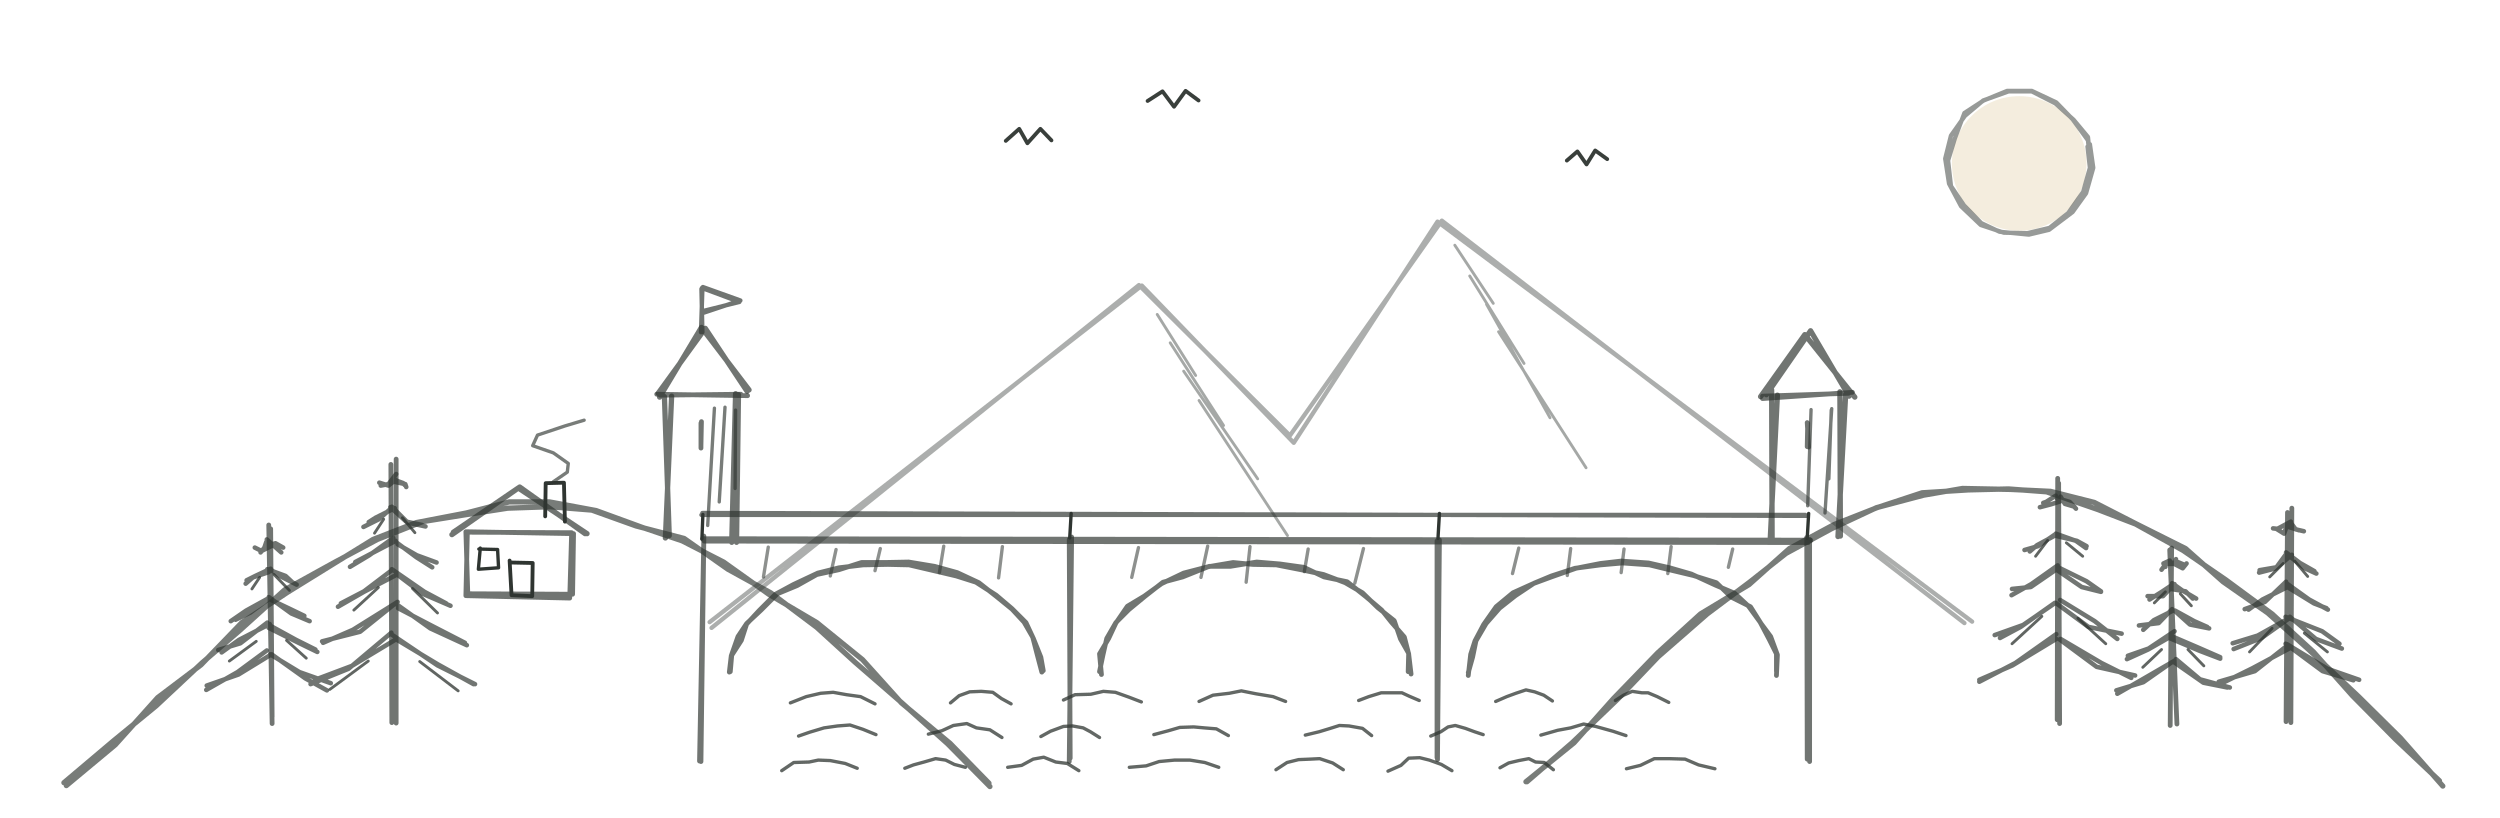
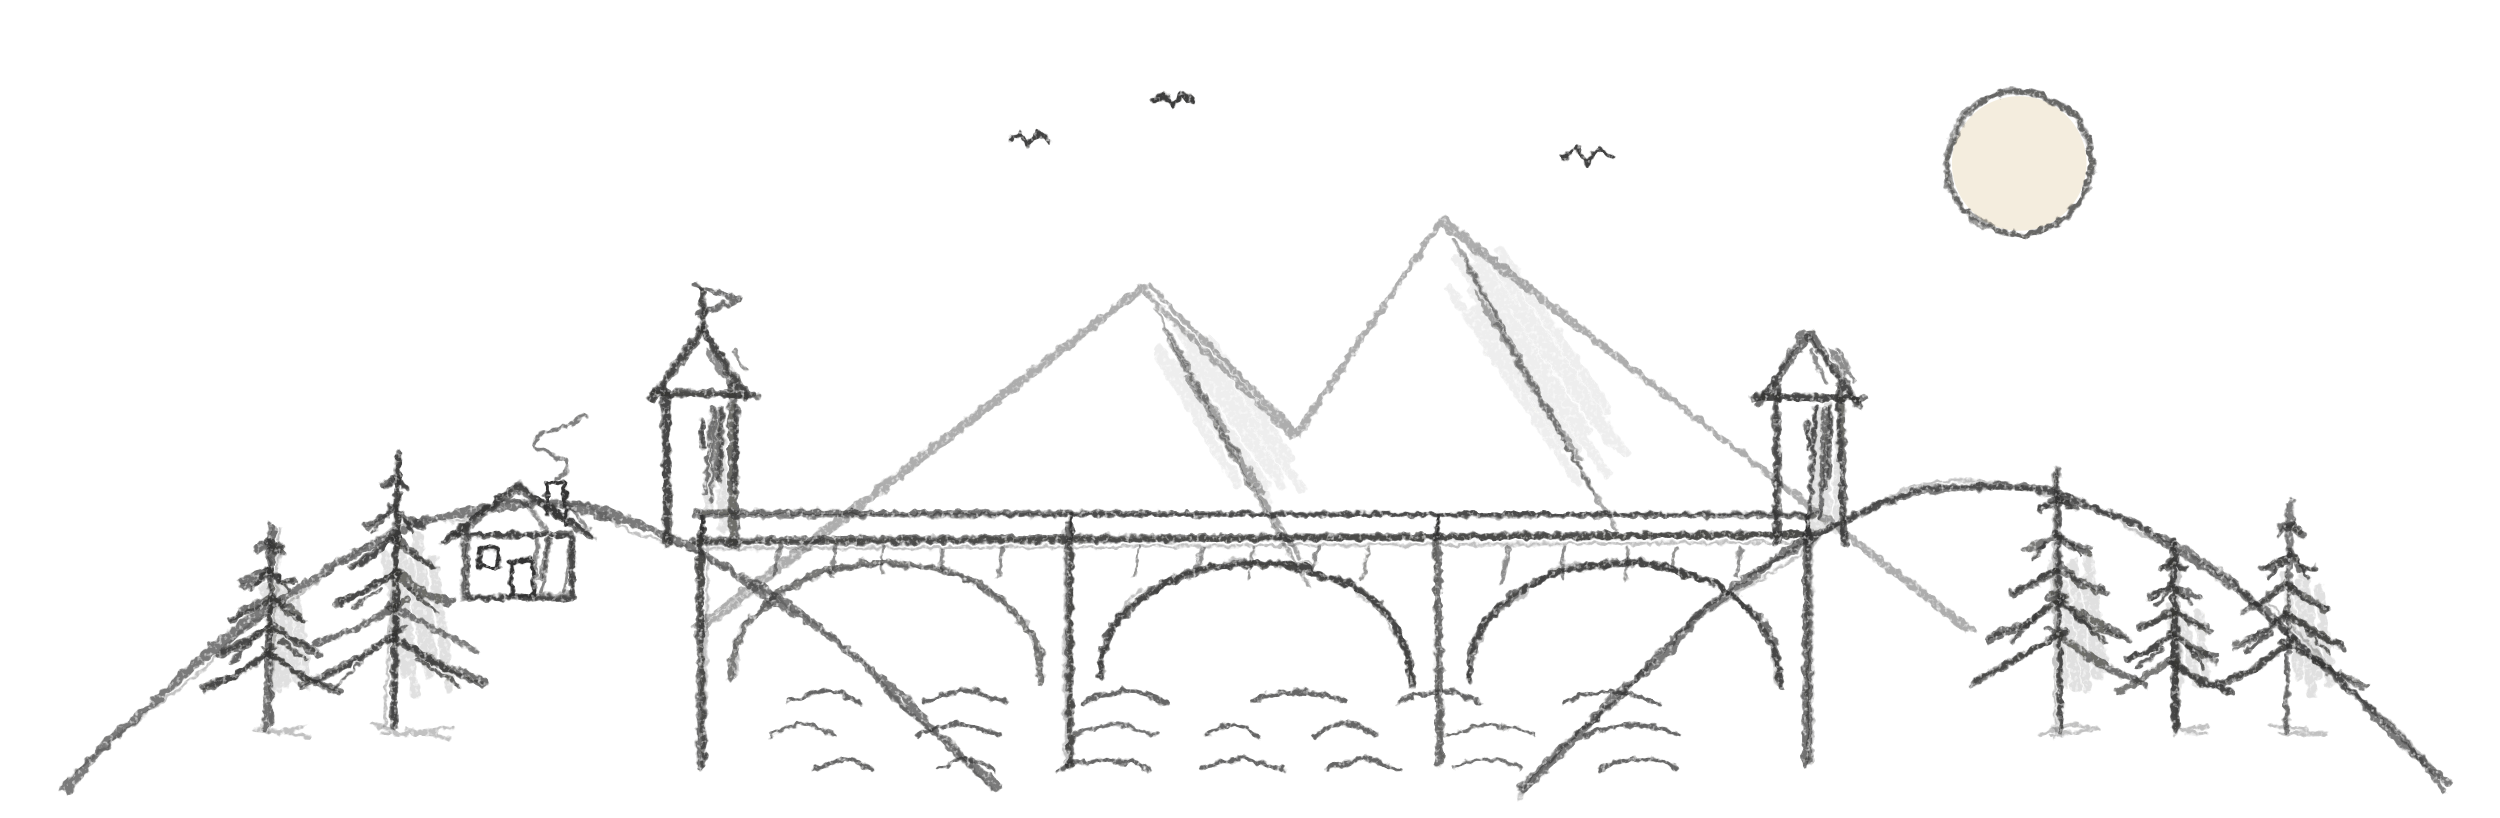
<svg xmlns="http://www.w3.org/2000/svg" viewBox="0 0 520 170" width="520" height="170">
+   <defs>
+     <filter id="pencil" x="-2%" y="-2%" width="104%" height="104%">
+       <feTurbulence type="fractalNoise" baseFrequency="0.55" numOctaves="2" seed="415" result="tooth" />
+       <feDisplacementMap in="SourceGraphic" in2="tooth" scale="1.7" xChannelSelector="R" yChannelSelector="G" result="line" />
+       <feTurbulence type="fractalNoise" baseFrequency="1.15" numOctaves="2" seed="422" result="paper" />
+       <feColorMatrix in="paper" type="matrix" values="0 0 0 0 0  0 0 0 0 0  0 0 0 0 0  -2.2 0 0 0 2.15" result="gaps" />
+       <feComposite in="line" in2="gaps" operator="in" />
+     </filter>
+   </defs>
  <circle cx="420" cy="34" r="14" fill="#EFE6D0" opacity="0.7" />
-   <g fill="none" stroke="#2F3531" stroke-linecap="round" stroke-linejoin="round">
-     <path d="M240.7 65.4L248.7 78.1M243.4 71.3L254.5 88.5M246.2 77.2L261.6 99.6M249.4 83.3L267.8 111.4M302.6 51.0L310.6 63.1M305.7 57.4L317.0 75.6M309.2 63.3L322.4 86.9M311.7 69.0L329.9 97.3" stroke-width="0.6" opacity="0.43" />
-     <path d="M54.0 120.1L52.4 122.5M57.0 119.5L60.2 122.8M53.3 133.4L47.7 137.5M59.6 133.2L63.7 136.9M79.8 108.0L77.9 110.9M83.7 107.7L86.3 110.8M78.7 122.2L73.6 126.9M85.8 122.4L91.0 127.5M76.6 137.5L68.6 143.4M87.3 137.6L95.3 143.7M425.9 112.4L423.4 115.7M429.8 112.9L433.2 115.7M424.7 128.2L418.5 133.9M432.2 128.6L438.0 133.9M450.4 123.1L448.1 125.4M453.5 123.5L455.8 126.0M449.6 135.1L445.7 138.8M455.1 135.1L458.4 138.5M474.9 117.2L472.1 120.0M477.3 116.7L480.0 119.9M472.6 130.7L467.9 135.6M479.3 131.7L484.1 135.6" stroke-width="0.6" opacity="0.76" />
-     <path d="M159.8 113.8L158.8 120.0M173.9 114.3L172.7 119.8M183.1 114.1L182.0 118.7M196.3 113.6L195.4 119.1M208.5 113.7L207.7 120.2M236.8 113.9L235.4 120.1M251.2 113.6L249.8 120.1M260.0 113.7L259.2 121.1M272.1 114.2L271.3 118.9M283.6 114.1L281.8 121.3M315.9 114.0L314.6 119.3M326.7 114.1L326.0 119.7M337.8 114.2L337.2 119.1M347.6 113.7L346.9 119.3M360.4 114.2L359.5 118.0" stroke-width="0.7" opacity="0.55" />
-     <path d="M148.6 84.9L147.2 109.3M150.8 84.7L149.6 104.4M153.0 85.3L152.9 101.6M376.7 85.2L376.0 105.2M381.0 85.0L379.6 106.7M380.9 85.3L380.4 99.6M115.1 100.2L118.0 98.2L118.2 96.4L115.1 94.2L110.8 92.7L111.8 90.5L117.5 88.6L121.5 87.4" stroke-width="0.7" opacity="0.65" />
-     <path d="M164.4 146.2L167.7 144.9L170.7 144.2L173.3 144.0L176.1 144.5L179.0 144.9L182.0 146.4M197.7 146.2L199.5 144.7L201.7 143.9L204.1 143.8L206.5 144.0L208.3 145.3L210.3 146.4M221.2 145.6L223.6 144.5L226.9 144.4L229.5 143.8L232.0 144.0L234.8 145.0L237.4 146.0M249.4 145.9L252.3 144.6L255.7 144.2L258.2 143.7L261.2 144.3L264.8 144.9L267.4 145.9M282.6 145.7L284.7 144.9L287.3 144.1L289.1 144.1L291.6 144.1L293.1 144.8L295.2 145.7M311.1 145.9L313.4 144.9L315.3 144.2L317.4 143.5L319.2 143.9L321.1 144.6L322.9 145.8M336.0 145.7L337.7 144.6L339.5 143.8L341.5 144.1L342.8 144.1L344.7 144.9L347.1 146.1M166.1 153.1L168.4 152.3L171.4 151.4L174.2 151.0L176.8 150.8L179.5 151.7L182.2 152.8M193.1 152.7L195.9 152.0L198.3 150.9L201.1 150.5L203.1 151.4L205.9 151.8L208.4 153.4M216.5 153.2L218.5 152.1L221.2 151.1L223.1 151.0L225.3 151.4L226.8 152.2L228.7 153.4M240.0 152.8L243.0 152.0L245.4 151.3L248.3 151.2L250.5 151.4L253.0 151.6L255.5 153.0M271.5 152.9L274.4 152.2L276.7 151.5L278.6 150.9L280.6 151.0L283.4 151.5L285.3 153.0M297.6 153.1L299.7 152.2L301.2 151.2L302.7 150.9L304.8 151.5L306.7 152.2L308.5 152.8M320.5 152.9L324.0 151.9L326.7 151.4L329.4 150.6L331.9 151.1L335.5 152.1L338.2 153.0M162.6 160.3L165.1 158.6L168.3 158.5L170.2 158.1L172.7 158.2L175.8 158.8L178.3 159.8M188.2 159.8L190.0 159.1L192.2 158.5L194.6 157.8L196.7 158.1L198.5 159.0L200.8 159.6M209.6 159.6L212.5 159.2L214.9 157.9L217.1 157.5L219.6 158.5L222.0 158.8L224.4 160.3M234.9 159.6L238.4 159.3L241.1 158.4L244.3 158.1L247.5 158.1L250.6 158.6L253.5 159.6M265.4 160.1L267.7 158.6L270.1 158.0L272.5 157.9L274.5 157.8L277.2 158.7L279.4 160.1M288.7 160.4L291.4 159.2L293.0 157.7L295.3 157.6L297.3 158.1L299.8 159.0L302.0 160.3M312.0 159.7L313.8 158.7L315.9 158.2L318.0 157.8L319.4 158.5L321.2 158.6L323.1 160.1M338.3 159.9L341.2 159.2L344.1 157.8L347.2 157.8L350.5 157.9L353.3 159.1L356.7 159.9" stroke-width="0.7" opacity="0.75" />
-     <path d="M146.2 107.0L146.0 112.1M222.8 106.8L222.5 111.9M299.4 106.8L299.1 112.0M376.2 106.8L375.9 112.0M99.6 114.2L103.5 114.3L103.7 118.1L99.5 118.4L99.9 114.0" stroke-width="0.7" opacity="1.1" />
-     <path d="M209.2 29.3L212.0 26.8L213.7 29.8L216.4 26.8L218.7 29.2M238.7 21.0L241.8 19.0L244.2 22.2L246.6 18.9L249.3 20.9M325.9 33.4L328.1 31.5L330.0 34.2L331.8 31.3L334.3 33.1" stroke-width="0.8" opacity="0.95" />
-     <path d="M106.1 117.0L110.8 117.1L110.7 124.0L106.4 123.8L106.0 116.6M113.4 107.4L113.5 100.5L117.3 100.4L117.5 108.5" stroke-width="0.8" opacity="1.1" />
-     <path d="M147.6 129.4L237.5 59.4L269.1 92.1L299.0 46.1L410.2 129.3M148.0 130.6L236.9 59.3L268.3 90.6L299.9 45.9L408.6 129.6" stroke-width="0.9" opacity="0.4" />
-     <path d="M434.8 34.5L434.3 29.2L431.1 24.8L427.7 21.3L422.6 18.9L417.5 18.9L412.6 20.9L408.6 23.5L406.6 28.8L405.2 33.4L405.8 38.7L408.5 42.7L412.1 46.4L415.9 48.2L422.0 48.8L426.2 47.8L431.1 44.1L433.9 40.2L435.4 34.9L434.7 30.0M434.8 33.6L434.3 28.5L431.3 24.9L427.5 21.5L422.6 19.0L417.8 19.0L412.5 20.9L408.7 24.1L405.8 28.2L404.6 33.0L405.4 38.2L407.9 42.9L412.0 46.8L416.8 48.4L421.7 48.5L426.3 47.4L430.2 44.3L433.3 39.9L434.7 34.9L434.2 30.5" stroke-width="0.9" opacity="0.5" />
-     <path d="M146.1 106.7L375.9 107.3M145.9 107.1L375.5 107.1M145.8 69.1L146.1 60.1M146.1 69.1L145.9 60.1M146.0 59.9L153.8 62.8L146.2 64.7M146.2 59.7L154.0 62.5L146.2 65.1" stroke-width="0.9" opacity="0.68" />
-     <path d="M56.4 113.6L54.4 114.6L53.0 113.9M55.4 112.7L55.0 113.9L54.2 114.9M55.5 112.2L57.6 114.1L58.5 114.9M55.4 113.6L57.3 113.0L58.9 113.9M56.3 118.3L53.1 119.8L51.3 120.7M55.9 119.0L52.6 120.1L51.1 121.4M56.5 118.6L58.2 119.8L61.7 121.6M55.6 118.4L59.4 119.8L60.9 121.2M55.5 124.9L52.1 127.4L49.0 128.9M56.1 124.3L51.2 127.0L48.0 129.2M56.2 124.7L60.4 126.7L63.3 128.1M55.9 124.2L60.6 127.6L64.4 129.2M55.6 129.5L50.0 133.8L45.4 135.2M56.1 129.8L49.7 133.1L46.1 135.7M55.4 129.7L61.6 133.1L65.6 135.1M55.9 130.6L62.3 133.8L66.0 135.6M56.3 136.2L49.6 140.3L43.0 142.6M55.5 135.3L49.4 139.8L42.9 143.5M56.5 136.1L63.5 141.1L68.0 143.6M56.2 136.1L62.3 139.8L68.8 142.1M82.3 99.8L80.8 101.0L78.9 100.4M82.4 98.6L80.8 100.7L79.2 101.0M81.5 100.1L84.3 100.7L84.5 101.3M82.0 99.8L83.9 100.5L84.2 100.9M81.5 105.6L78.8 108.0L75.6 109.6M82.1 105.7L78.1 107.7L76.7 108.6M81.2 105.5L84.5 108.5L87.8 109.2M81.5 105.4L84.8 108.7L88.5 109.5M81.8 111.9L76.8 115.5L72.8 117.9M82.3 112.5L77.7 114.9L73.9 116.9M82.7 113.2L86.7 115.5L90.8 117.0M82.7 113.0L86.6 115.9L89.9 118.0M82.6 119.5L75.7 123.1L70.3 126.2M81.5 118.6L75.7 123.0L70.9 125.5M81.5 118.4L88.3 123.1L92.8 125.5M82.6 119.5L87.9 123.5L93.7 126.0M82.5 125.3L74.9 131.4L67.0 133.4M82.7 125.2L73.4 131.0L67.2 133.7M82.8 126.5L89.9 130.2L96.7 133.7M82.5 125.7L89.5 130.7L97.1 134.2M81.4 131.6L72.5 139.1L64.6 142.3M82.5 132.9L73.2 138.5L65.5 141.4M81.2 131.8L91.0 138.4L98.8 142.3M82.6 133.1L91.1 138.2L98.5 142.3M428.5 104.3L426.6 104.9L424.3 105.5M427.6 103.1L425.6 104.4L425.0 104.6M427.8 103.6L430.5 104.4L431.8 105.8M428.6 103.3L429.5 104.8L431.5 105.4M427.6 111.3L423.7 113.4L422.2 114.7M427.4 111.2L423.9 113.6L421.1 114.4M427.6 111.0L431.8 112.5L433.9 114.0M427.4 111.4L432.0 112.5L434.0 113.6M427.5 118.6L422.4 122.1L418.5 122.5M428.0 117.6L422.5 121.5L418.4 123.8M428.3 118.1L434.0 120.9L437.0 123.0M427.9 118.6L433.0 122.1L437.0 123.1M427.4 125.4L420.3 130.4L416.0 132.7M427.5 125.4L420.8 130.0L414.9 132.1M428.5 124.8L435.7 129.2L440.4 132.9M427.6 125.4L434.4 130.4L441.3 131.8M427.7 132.9L418.6 138.4L411.7 141.4M427.7 131.9L419.2 137.9L411.7 141.8M428.6 132.9L437.1 137.9L443.3 141.0M428.4 133.0L436.1 138.7L444.1 140.5M451.8 117.3L450.5 117.3L449.6 118.5M451.3 116.6L450.0 117.2L450.4 117.9M451.3 116.8L454.0 118.2L454.8 117.2M452.6 116.3L452.5 116.7L454.4 117.5M452.3 121.5L449.9 124.0L446.7 124.0M451.6 121.8L449.8 123.0L447.1 124.7M451.8 121.3L453.9 122.8L456.8 124.5M451.5 122.5L454.6 123.0L456.1 124.5M451.8 126.7L449.0 129.6L444.9 130.1M451.8 127.1L448.0 129.0L445.8 131.0M452.4 127.0L456.4 129.2L459.1 130.4M452.5 127.2L455.5 129.9L459.5 130.7M451.7 132.3L446.8 135.1L442.4 137.1M452.3 131.3L446.9 134.9L442.6 136.4M451.2 132.7L457.6 135.4L461.8 137.0M451.4 132.2L457.0 134.6L461.8 136.7M452.7 137.2L445.8 141.2L440.4 144.3M451.8 137.7L445.8 141.9L440.2 143.6M452.6 137.1L457.6 141.3L463.8 143.0M452.3 137.8L458.3 142.0L463.3 143.0M476.5 108.5L473.7 110.0L472.8 109.9M475.8 108.9L475.1 111.0L473.5 110.0M476.6 108.9L477.5 110.1L479.2 110.5M476.0 109.6L477.3 110.0L478.2 110.3M475.4 115.4L473.5 118.0L470.0 118.6M476.7 115.4L473.4 118.2L469.9 119.1M475.5 114.9L478.4 117.1L481.4 118.8M475.6 115.2L479.4 118.2L481.8 119.3M475.8 122.1L470.6 124.7L467.7 126.8M475.5 121.0L471.1 125.2L466.9 126.7M475.6 122.0L481.3 125.5L483.9 126.5M475.7 121.4L480.3 124.7L484.2 126.8M475.7 128.8L469.6 132.2L464.4 133.8M476.3 128.5L470.4 132.7L464.6 135.0M475.4 128.3L483.0 131.3L486.6 133.9M476.3 128.3L481.7 132.9L487.1 134.9M475.6 134.4L469.0 139.6L461.5 141.8M476.7 134.6L468.5 139.0L462.2 142.1M475.4 133.9L483.1 139.6L489.5 141.5M475.7 134.0L484.1 139.1L490.7 141.4" stroke-width="0.95" opacity="0.68" />
-     <path d="M146.4 111.5L145.5 158.3M146.4 112.0L145.8 158.4M222.9 111.7L222.4 158.4M222.4 112.2L222.6 157.7M299.4 112.3L299.0 158.0M298.9 112.5L298.9 157.6M375.8 111.8L375.9 157.9M376.4 112.2L376.4 158.4M216.7 139.8L215.7 136.0L214.8 132.5L213.4 129.5L210.5 126.6L207.2 123.8L203.0 121.1L198.9 119.8L193.8 118.6L189.1 117.5L184.7 117.4L179.5 117.5L174.5 118.1L170.1 119.2L165.0 121.6L161.3 123.6L157.9 127.0L155.3 129.8L154.2 133.2L152.2 136.3L151.9 139.7M217.0 139.5L216.5 136.7L214.9 132.7L213.0 129.4L210.5 126.7L207.3 124.1L203.6 121.2L199.1 119.1L194.4 117.8L189.0 116.9L184.0 117.0L179.2 117.0L174.5 118.5L169.9 119.5L165.8 121.8L161.7 123.5L158.3 126.9L155.3 129.7L153.5 132.4L152.1 136.4L151.7 139.8M293.5 140.2L293.0 136.0L292.1 132.5L289.4 129.4L287.4 126.9L284.1 124.1L280.2 121.0L275.4 120.0L271.2 118.0L266.2 117.3L261.4 116.9L255.9 117.8L251.5 117.8L246.0 120.0L241.9 121.1L238.2 124.0L234.8 126.8L232.1 129.5L230.2 132.8L229.4 136.3L228.7 139.7M292.9 139.7L293.0 135.9L291.3 132.9L290.0 129.1L286.6 126.4L283.4 123.3L279.8 121.2L275.3 119.5L271.1 118.6L265.5 117.5L260.6 117.4L256.5 117.0L251.2 117.9L246.2 119.2L241.6 121.4L238.0 124.0L234.5 126.1L232.1 129.6L230.6 132.8L228.7 136.0L229.1 140.3M369.5 139.6L369.5 136.0L368.0 133.0L366.1 129.4L363.7 126.1L360.8 123.4L356.8 121.7L351.8 119.4L347.3 118.1L342.9 117.1L337.2 116.7L332.9 117.2L327.8 118.2L322.7 120.0L318.9 121.4L314.7 123.3L311.2 126.2L308.6 129.9L306.8 133.3L305.9 136.1L305.4 140.5M369.5 140.5L369.7 136.2L368.3 132.4L366.3 129.7L364.1 126.2L360.1 124.2L357.0 121.2L352.2 119.7L347.6 118.6L343.1 117.5L337.5 117.1L332.9 117.5L327.6 118.2L322.7 119.8L319.1 121.3L315.2 123.9L311.9 126.5L309.1 129.7L307.0 133.3L306.3 136.7L305.4 139.9M136.6 82.0L155.5 82.3M137.3 82.2L154.1 82.0M145.8 88.0L145.8 93.2M145.9 87.7L145.8 92.7M366.6 82.9L385.3 81.6M366.6 82.4L384.5 81.8M376.0 88.0L375.9 92.9M375.9 87.9L376.2 93.0M56.6 149.1L56.3 110.0M56.6 150.5L55.9 109.2M81.5 150.3L81.3 96.6M82.4 150.4L82.4 95.5M427.9 149.7L428.0 99.5M428.4 150.5L428.2 100.5M451.4 150.9L451.7 114.0M452.8 150.6L451.3 114.4M476.5 150.3L476.7 105.7M475.5 150.1L475.8 106.6M97.3 110.7L118.9 110.8L118.5 124.4L96.9 123.9L97.2 111.1M97.1 110.6L119.3 111.0L119.1 123.6L97.3 123.5L96.9 110.6" stroke-width="1.0" opacity="0.68" />
-     <path d="M13.3 162.8L23.6 154.1L32.5 146.8L42.0 137.9L49.9 131.1L59.2 122.7L69.7 116.9L78.5 112.2L87.9 108.5L96.6 107.1L105.6 105.7L114.4 105.4L123.1 106.1L132.3 109.4L142.3 112.0L151.4 118.4L160.3 123.3L169.9 130.5L177.8 137.7L187.6 146.2L197.1 154.7L205.9 163.6M13.8 163.4L24.0 154.9L32.8 145.1L41.8 138.3L50.3 129.5L59.8 123.2L68.2 118.0L77.6 112.2L86.6 108.7L97.0 106.7L105.9 104.4L114.3 104.4L124.0 106.2L133.6 109.7L141.9 112.5L150.5 116.9L159.9 123.6L169.9 129.5L179.4 137.2L187.5 146.2L197.6 154.6L205.7 162.9M317.4 162.6L327.4 154.5L335.6 145.3L344.8 135.8L353.7 127.7L363.8 121.6L372.2 114.1L381.5 109.1L390.4 105.6L399.8 102.5L409.4 101.9L417.8 101.7L425.7 102.3L436.4 106.0L444.2 109.0L454.1 114.5L463.1 120.7L472.6 127.7L481.2 135.6L489.3 144.7L498.2 153.7L507.4 162.4M317.6 162.6L327.0 154.5L336.4 145.5L344.9 136.6L355.1 127.7L363.9 121.1L371.5 115.1L380.9 110.0L390.3 105.6L400.1 103.0L408.2 101.6L418.2 101.8L426.5 102.2L435.6 104.5L444.4 109.0L454.6 114.1L462.4 121.0L471.7 127.5L480.3 135.2L490.6 144.9L499.3 153.5L508.1 163.5" stroke-width="1.1" opacity="0.65" />
-     <path d="M146.5 112.5L376.1 112.8M146.2 112.1L376.6 112.4M138.4 111.9L139.7 82.4M139.2 111.4L138.2 82.5M152.2 112.8L153.0 81.9M153.2 112.8L153.6 82.1M136.9 81.8L146.7 68.3L155.4 81.4M137.2 82.6L145.9 68.1L155.8 81.1M368.6 112.1L368.5 81.1M368.2 112.3L369.7 82.2M382.3 111.6L383.9 82.0M382.8 111.5L382.7 81.5M366.2 82.5L375.4 69.6L385.8 82.6M367.4 82.1L376.6 68.8L384.6 82.4M94.3 110.7L107.8 101.5L122.1 111.0M94.0 111.2L108.1 101.3L121.7 111.0" stroke-width="1.1" opacity="0.68" />
+   <g fill="none" stroke="#333331" stroke-linecap="round" stroke-linejoin="round" filter="url(#pencil)">
+     <path d="M240.5 64.4L246.7 75.0M245.0 74.7L258.0 95.5M305.6 56.8L317.4 75.9" stroke-width="0.56" opacity="0.4" />
+     <path d="M76.2 136.6L69.5 143.3M429.9 112.0L432.6 115.8M453.7 123.3L455.8 125.7" stroke-width="0.56" opacity="0.71" />
+     <path d="M13.8 162.0L24.4 153.2L34.0 145.7L42.2 139.4L51.7 129.7L60.8 125.1L70.3 117.4L77.2 112.7L85.3 108.3L95.5 108.6L104.4 104.4L115.0 104.9L122.3 105.1L130.8 110.6L142.4 113.7L150.5 117.9L161.6 124.8L170.6 130.5L180.4 138.4L187.8 147.3L197.9 154.9L206.2 163.9M315.9 166.0L325.0 155.2L337.6 144.6L344.3 136.1L353.4 128.4L364.2 121.7L373.6 115.9L380.4 110.1L388.5 105.8L397.9 101.2L406.6 99.8L417.6 100.5L425.0 102.9L437.2 106.2L444.4 110.8L455.4 115.1L461.6 120.8L473.3 126.7L481.5 135.2L487.9 142.7L498.9 151.7L507.9 162.1M145.9 114.2L375.2 112.8M147.2 111.4L146.6 158.1M221.5 110.0L221.6 158.6M298.3 109.8L299.7 157.7M376.8 110.4L377.0 158.9M217.2 140.9L216.9 135.8L214.6 133.8L213.9 129.3L209.5 127.0L206.3 122.8L203.9 122.4L200.1 119.9L194.3 117.8L189.1 118.0L184.2 117.5L179.4 117.6L173.8 118.3L169.0 120.4L165.9 120.4L161.9 124.5L159.4 125.9L154.8 129.4L152.5 133.7L153.7 136.5L152.8 140.4M293.8 143.1L293.0 137.2L291.1 132.7L288.6 130.4L287.9 126.5L282.7 124.2L280.7 120.8L275.0 119.5L271.8 117.0L265.9 117.7L262.1 117.5L256.9 116.3L250.6 118.2L246.3 119.3L241.2 122.6L237.2 122.7L234.1 125.5L231.4 129.7L230.2 132.2L229.4 136.9L229.0 141.2M369.4 142.2L368.7 137.1L368.8 134.0L365.8 129.9L363.8 126.7L360.0 123.9L357.7 121.6L351.3 119.7L346.6 117.7L341.9 116.4L336.6 117.7L331.7 118.0L327.4 117.1L322.9 118.5L319.0 121.9L316.0 124.6L312.2 126.4L309.3 129.8L307.9 133.8L305.0 137.2L305.7 141.9M56.2 152.1L58.1 110.0M79.9 151.1L83.2 94.0M427.5 153.7L427.1 98.6M452.9 152.2L453.2 113.9M475.6 151.0L475.6 105.1M95.3 111.1L118.6 111.3L118.9 123.3L96.3 124.7L96.0 109.2M91.5 113.3L107.8 100.4L124.2 112.3" stroke-width="0.62" opacity="0.3" />
+     <path d="M183.6 113.6L183.2 119.0M237.1 113.8L235.9 119.9M260.8 113.9L259.8 120.2M284.6 114.0L283.4 120.4M338.7 113.9L338.0 120.5M152.8 72.7L154.9 77.1" stroke-width="0.66" opacity="0.52" />
+     <path d="M160.4 153.1L162.2 152.0L164.4 150.9L166.5 150.6L169.1 150.7L171.0 151.9L173.7 152.8M223.4 152.9L226.4 151.8L229.0 151.2L232.1 150.5L234.6 150.9L237.3 152.2L240.7 152.7M300.7 153.1L303.9 152.1L306.8 151.1L310.3 150.5L313.0 151.2L316.2 151.7L319.2 152.8M302.6 159.7L304.8 159.0L307.1 157.9L309.8 158.0L312.0 158.1L314.3 158.8L316.4 159.8" stroke-width="0.66" opacity="0.7" />
+     <path d="M222.8 106.9L222.8 112.0" stroke-width="0.66" opacity="1.03" />
+     <path d="M58.0 119.6L59.9 122.7M80.7 107.1L77.3 110.6M79.1 122.6L73.2 126.4M478.2 117.0L480.2 120.2" stroke-width="0.68" opacity="0.74" />
+     <path d="M53.1 151.7L60.8 152.5M57.7 152.2L64.6 153.3M58.0 152.6L63.2 150.9M82.4 152.7L94.2 151.3M84.7 151.6L93.6 153.7M77.5 150.4L84.7 153.1M79.7 152.5L90.9 152.5M429.7 150.8L436.2 151.5M427.0 152.1L432.1 150.3M426.5 153.1L434.6 151.9M424.2 153.0L429.3 150.8M452.9 152.0L459.4 151.0M452.2 152.6L456.5 151.1M454.7 152.4L459.2 152.4M474.5 152.6L483.9 152.7M475.1 152.4L483.1 152.5M472.4 151.0L480.3 151.7" stroke-width="0.75" opacity="0.3" />
+     <path d="M253.0 89.0L272.3 122.1M304.5 54.2L313.2 68.9M306.9 60.6L320.5 81.6M308.9 64.7L324.1 88.5M313.5 71.0L331.4 102.5" stroke-width="0.75" opacity="0.43" />
+     <path d="M84.1 108.0L86.1 110.7M85.2 122.4L90.7 127.2M474.5 117.5L471.5 120.2M479.8 131.3L484.6 135.7" stroke-width="0.75" opacity="0.76" />
+     <path d="M348.6 114.3L347.7 118.6" stroke-width="0.79" opacity="0.54" />
+     <path d="M118.8 112.7L117.3 123.1" stroke-width="0.79" opacity="0.58" />
+     <path d="M148.9 85.0L147.9 104.4M377.6 84.7L376.7 106.1" stroke-width="0.79" opacity="0.61" />
+     <path d="M115.6 99.6L117.9 98.2L117.7 95.9L114.7 94.6L110.9 92.8L111.9 90.4L117.7 88.7L121.8 86.5" stroke-width="0.79" opacity="0.63" />
+     <path d="M195.1 159.7L197.2 159.1L198.7 157.9L200.8 157.8L202.7 158.4L204.7 158.9L206.7 160.3" stroke-width="0.79" opacity="0.73" />
+     <path d="M299.3 106.9L299.1 111.9" stroke-width="0.79" opacity="1.07" />
+     <path d="M242.9 70.7L255.2 89.5M302.4 50.2L309.2 61.3M311.2 67.4L328.5 95.4M315.2 75.0L336.3 110.1" stroke-width="0.83" opacity="0.43" />
+     <path d="M55.0 119.6L51.9 122.7M425.6 112.8L422.7 116.3M451.1 122.9L448.6 126.0M449.7 134.9L444.9 138.6" stroke-width="0.83" opacity="0.76" />
+     <path d="M144.4 107.3L377.7 106.8" stroke-width="0.84" opacity="0.63" />
+     <path d="M162.1 113.7L160.9 119.6M196.1 114.3L195.7 118.3M208.7 114.0L207.6 119.8M274.1 113.9L273.0 118.7M376.7 72.7L379.8 79.6M114.1 104.3L116.8 108.2M117.8 104.8L122.4 110.0" stroke-width="0.88" opacity="0.55" />
+     <path d="M114.4 112.3L112.7 123.1" stroke-width="0.88" opacity="0.59" />
+     <path d="M377.5 84.6L376.1 110.0M379.4 85.0L378.7 107.7" stroke-width="0.88" opacity="0.63" />
+     <path d="M164.0 145.7L166.7 145.2L169.0 144.1L171.3 143.7L174.2 143.8L176.1 144.9L178.7 146.2M291.1 146.0L294.1 144.7L296.4 144.4L299.2 143.9L302.0 143.8L305.0 144.9L307.9 146.2M325.3 146.1L328.8 144.8L331.8 144.2L334.8 143.9L338.5 144.3L341.8 145.1L345.1 146.4M190.6 153.1L193.2 151.6L196.2 151.3L199.1 150.5L201.9 151.0L205.3 152.1L208.1 153.0M251.0 152.8L252.7 152.2L254.5 151.1L255.8 150.5L258.2 151.2L259.9 151.8L261.8 153.3M329.6 153.0L332.8 152.0L336.4 151.0L339.5 150.7L343.2 151.1L346.4 151.9L349.1 152.8M220.2 160.3L223.5 158.6L226.8 158.5L230.3 158.0L232.7 158.4L236.1 158.5L239.1 160.1M250.0 159.8L253.2 158.7L255.3 158.4L258.6 157.5L261.1 158.4L264.2 159.3L266.9 160.0M332.7 160.3L335.6 158.6L337.9 158.3L340.4 158.0L343.4 157.8L346.2 158.6L348.8 159.8" stroke-width="0.88" opacity="0.75" />
+     <path d="M99.9 114.0L103.5 114.0L103.7 117.9L99.7 118.0L99.8 114.4" stroke-width="0.88" opacity="1.1" />
+     <path d="M81.5 100.0L80.8 100.8L79.7 101.4M81.5 105.6L79.0 108.0L76.5 109.8M81.9 111.9L77.4 115.6L73.5 117.9M80.7 126.1L89.5 130.7L98.9 135.2M81.0 125.4L89.5 130.3L99.1 135.3M84.4 130.5L73.1 138.0L62.5 143.3M428.5 111.3L431.6 113.4L435.1 113.9M451.6 122.0L449.4 123.0L447.5 124.4M476.6 109.3L475.0 109.6L473.9 111.4M476.2 122.0L480.6 125.4L484.3 126.9M475.5 127.4L469.0 132.7L464.9 135.1M474.4 133.3L484.1 138.7L491.5 143.4" stroke-width="0.89" opacity="0.63" />
+     <path d="M210.2 29.0L212.0 27.6L213.8 30.0L216.1 27.6L218.0 29.3M324.9 32.9L328.0 30.7L330.1 34.1L332.3 30.8L335.4 32.7" stroke-width="0.9" opacity="0.93" />
+     <path d="M106.0 116.8L110.6 116.6L110.9 123.8L106.4 123.9L106.5 116.6" stroke-width="0.9" opacity="1.07" />
+     <path d="M242.0 68.1L251.1 82.9M246.6 78.6L262.9 102.3M249.4 81.7L265.6 109.3M251.5 86.0L270.4 116.0" stroke-width="0.94" opacity="0.43" />
+     <path d="M146.1 88.2L146.3 92.9M376.1 87.8L376.1 93.2M56.4 150.6L55.9 108.7M428.7 151.5L428.1 97.3M475.4 152.1L476.6 104.0M475.7 151.8L476.1 104.9M94.8 111.0L119.3 111.4L119.0 124.5L97.2 124.4L97.4 109.6" stroke-width="0.94" opacity="0.63" />
+     <path d="M53.1 132.6L48.1 137.8M58.5 133.3L63.3 137.1M87.1 137.1L95.5 142.8M423.6 128.2L418.3 133.6M431.9 128.4L438.0 133.6M455.0 134.1L458.4 139.0M472.5 131.5L467.0 135.4" stroke-width="0.94" opacity="0.76" />
+     <path d="M173.9 113.7L172.8 119.7M250.2 113.9L248.9 118.1M325.2 113.8L324.7 120.1M382.4 72.7L385.4 79.4M108.8 104.2L113.6 110.1M113.6 104.6L116.7 107.8" stroke-width="0.96" opacity="0.55" />
+     <path d="M111.8 112.2L111.2 122.1" stroke-width="0.96" opacity="0.59" />
+     <path d="M148.3 84.7L146.6 102.3M150.3 84.9L149.6 100.0M380.7 84.8L380.4 99.4" stroke-width="0.96" opacity="0.63" />
+     <path d="M192.2 146.2L195.2 144.8L198.1 144.1L200.4 143.4L203.1 143.9L206.1 145.2L209.3 145.8M260.5 145.8L263.8 144.5L266.6 144.2L270.1 143.8L273.2 144.3L276.7 144.8L280.1 145.9M169.5 159.9L171.4 159.3L173.9 158.4L175.8 157.7L177.3 158.1L179.9 159.3L181.4 160.3M276.1 159.7L279.0 159.0L281.1 158.5L283.8 157.6L285.9 158.2L288.7 159.2L291.3 160.2" stroke-width="0.96" opacity="0.75" />
+     <path d="M146.1 107.0L146.1 112.1" stroke-width="0.96" opacity="1.1" />
+     <path d="M239.7 21.0L242.3 19.8L243.9 22.1L245.8 19.4L248.3 21.0" stroke-width="1.0" opacity="0.95" />
+     <path d="M113.8 107.0L113.6 100.6L117.4 100.4L117.8 108.9" stroke-width="1.0" opacity="1.1" />
+     <path d="M146.2 69.1L146.1 60.3" stroke-width="1.01" opacity="0.66" />
+     <path d="M316.3 163.5L326.6 153.7L337.0 145.2L344.3 136.8L353.4 127.3L362.4 120.4L372.7 114.8L381.4 109.3L390.7 105.1L399.3 101.7L408.5 101.0L418.3 101.5L426.5 101.9L436.4 105.7L445.2 109.6L454.0 113.7L463.6 120.1L471.2 127.8L481.5 136.7L490.6 145.3L499.5 153.0L508.4 164.6" stroke-width="1.03" opacity="0.61" />
+     <path d="M369.4 113.4L369.7 81.2M383.6 112.6L382.2 80.5M366.8 82.9L375.2 68.8L386.3 83.8" stroke-width="1.03" opacity="0.63" />
+     <path d="M55.7 118.5L58.7 120.7L61.5 120.9M55.6 130.3L61.6 133.1L65.7 135.1M54.7 134.9L63.7 141.1L71.0 143.7M81.9 112.8L87.1 116.0L90.5 117.9M427.7 111.5L425.2 112.5L421.4 114.2M427.5 111.1L424.7 113.7L420.9 114.5M427.4 118.4L432.5 120.7L437.7 122.7M429.9 123.8L421.0 129.8L413.8 132.2M429.8 131.3L418.6 137.3L410.8 141.6M451.8 116.8L451.0 117.4L449.9 118.3M452.3 117.2L452.7 117.2L454.3 118.4M452.4 127.5L448.1 129.2L445.2 130.7M452.8 126.7L455.7 129.9L459.1 130.1M451.3 131.6L457.3 135.0L461.0 137.9M451.8 136.8L445.4 140.9L440.5 144.3M451.5 137.6L445.7 141.5L440.4 143.7M475.6 109.1L474.0 109.6L474.0 110.3M475.7 109.8L478.2 110.8L478.4 109.9M475.9 116.0L472.6 117.1L471.0 118.3M476.3 115.1L478.8 117.6L481.1 118.4M476.0 121.2L471.2 125.1L468.1 125.8M475.5 128.0L470.5 132.0L465.0 133.8M475.9 127.7L481.6 131.9L487.0 134.1M476.6 133.5L468.5 139.5L461.5 141.8M474.4 133.3L483.9 138.9L492.1 142.5" stroke-width="1.07" opacity="0.66" />
+     <path d="M313.8 113.9L312.4 121.0M362.1 114.3L361.1 119.6M147.1 73.1L149.9 77.7M148.0 73.2L152.1 80.3M381.1 72.9L383.7 77.8" stroke-width="1.09" opacity="0.55" />
+     <path d="M114.1 112.4L112.5 120.3" stroke-width="1.09" opacity="0.59" />
+     <path d="M150.0 84.9L149.1 99.3M153.3 84.7L152.7 102.1M380.4 85.3L379.5 101.5" stroke-width="1.09" opacity="0.63" />
+     <path d="M225.3 146.4L228.2 144.7L231.3 144.4L233.5 143.7L237.1 143.8L239.3 145.0L242.4 146.0M273.2 153.2L275.2 151.9L277.3 150.9L279.7 150.5L282.0 150.8L283.8 151.7L286.2 152.8" stroke-width="1.09" opacity="0.75" />
+     <path d="M375.9 107.0L375.9 111.9" stroke-width="1.09" opacity="1.1" />
+     <path d="M144.7 132.1L238.9 59.2L270.0 90.5L299.9 45.4L409.1 131.1M144.7 130.5L237.1 59.9L268.9 90.9L299.6 46.4L410.7 131.3" stroke-width="1.12" opacity="0.4" />
+     <path d="M435.7 36.0L433.8 28.7L431.8 24.0L428.0 21.5L422.5 19.1L417.4 19.1L413.4 20.4L408.6 24.0L406.6 28.8L404.8 33.7L405.3 38.7L408.2 43.1L411.4 46.6L416.3 48.1L421.1 49.2L426.5 47.2L430.4 44.4L433.6 40.2L434.7 35.6L434.8 28.9" stroke-width="1.12" opacity="0.5" />
+     <path d="M145.6 111.3L146.4 159.0M222.8 109.9L222.5 159.5M376.2 111.2L376.4 158.5M216.7 142.2L216.5 136.0L215.1 132.5L213.1 130.0L210.5 126.5L206.7 124.2L203.1 121.5L199.1 119.3L193.8 117.8L189.0 117.6L184.3 117.1L179.7 117.0L174.0 118.1L169.5 119.1L165.4 121.5L161.3 123.4L158.6 126.4L155.4 130.0L153.7 132.5L152.2 136.4L151.9 141.4M216.4 142.1L215.8 136.5L215.3 132.8L212.5 130.0L209.9 126.2L207.1 123.5L203.6 121.3L198.5 119.1L193.8 118.3L189.9 117.4L184.3 117.0L179.8 117.5L174.4 118.4L169.4 119.4L165.5 121.8L161.4 123.3L158.7 127.0L155.5 129.3L153.8 133.1L152.7 136.5L152.2 140.8M135.6 81.8L157.8 82.4M146.0 87.8L146.0 93.0M375.7 87.8L376.1 92.8M428.6 152.0L427.7 97.8" stroke-width="1.12" opacity="0.66" />
+     <path d="M144.7 106.5L377.3 107.3M145.0 59.5L153.9 62.3L145.3 65.2M144.8 59.4L153.9 62.5L145.2 65.0" stroke-width="1.12" opacity="0.68" />
+     <path d="M56.1 119.1L53.6 120.8L50.2 122.2M55.4 118.5L59.0 121.2L60.7 121.1M56.7 124.7L51.2 127.5L47.7 128.6M56.8 123.6L59.6 127.4L62.9 129.2M57.0 135.3L48.4 140.9L41.8 142.9M55.4 135.5L62.6 140.5L70.3 144.2M82.6 99.9L80.3 100.5L79.2 101.1M82.1 99.5L84.1 101.1L84.5 101.5M82.6 105.6L78.3 108.1L75.8 109.3M82.0 105.4L84.6 108.5L87.9 109.6M81.4 105.4L84.7 107.7L87.6 108.9M82.1 132.6L91.1 138.2L100.5 142.7M428.4 104.1L426.5 105.0L424.4 105.7M428.0 118.3L423.0 121.1L418.7 122.9M428.8 117.2L432.8 121.9L438.4 123.5M427.0 123.3L434.6 130.3L442.7 133.0M429.6 131.1L418.6 137.6L410.3 142.3M425.9 130.5L437.4 138.0L445.9 142.2M426.5 130.8L436.2 138.2L446.5 142.4M452.7 116.5L450.9 118.1L449.4 118.4M451.2 116.6L453.2 117.6L454.3 118.1M451.6 121.4L450.0 122.9L446.9 124.3M451.8 132.4L446.6 135.5L442.2 136.9M451.9 132.0L457.2 136.0L460.8 136.4M451.2 137.4L457.6 141.9L463.6 143.6" stroke-width="1.19" opacity="0.68" />
+     <path d="M435.3 35.7L434.3 28.9L432.0 24.0L427.3 21.4L422.5 19.3L418.0 18.7L413.1 20.5L408.4 23.5L406.3 28.1L404.8 33.5L405.9 38.7L407.7 43.1L412.2 46.0L416.7 48.4L421.1 49.1L426.7 47.1L430.3 44.8L433.6 40.5L434.8 35.7L434.9 29.1" stroke-width="1.24" opacity="0.5" />
+     <path d="M144.6 112.9L377.1 111.2M92.1 112.6L107.6 100.9L123.0 111.5" stroke-width="1.24" opacity="0.66" />
+     <path d="M293.7 142.4L292.9 136.7L291.7 132.9L289.9 129.3L287.5 126.2L283.7 123.5L280.4 121.6L275.4 119.9L271.2 118.1L265.8 117.3L260.7 117.1L256.0 117.7L251.0 118.0L246.8 119.1L242.5 121.2L238.4 124.1L234.5 126.4L231.8 130.1L230.8 133.2L229.2 136.2L228.6 140.6M370.6 142.8L369.3 135.9L368.1 133.3L366.0 129.7L363.5 126.4L360.6 123.9L357.0 121.6L352.2 119.9L347.3 118.4L342.7 117.1L337.7 117.3L332.4 117.8L327.3 118.4L322.6 119.4L318.9 121.6L314.6 123.5L311.5 126.4L308.9 129.2L306.6 133.2L305.6 136.2L305.5 141.1M55.2 151.3L56.9 109.5M82.1 150.9L82.8 93.9M94.6 111.4L118.9 111.0L119.0 124.3L96.8 124.3L96.6 109.4" stroke-width="1.25" opacity="0.68" />
+     <path d="M55.6 112.4L56.9 114.3L58.9 114.0M55.6 130.7L50.5 133.5L46.3 135.5M57.3 134.5L49.0 140.6L42.7 143.2M82.8 99.9L83.0 100.2L84.3 101.0M82.3 111.9L87.2 115.8L90.2 117.9M82.7 119.1L76.1 122.4L70.9 125.4M84.6 124.8L74.5 130.5L65.5 133.8M83.8 125.1L74.3 130.9L66.0 133.5M83.0 131.5L73.2 137.7L62.3 142.5M428.4 103.1L426.0 104.8L424.3 106.1M427.7 104.2L429.8 104.6L431.8 105.8M426.0 124.2L435.5 129.0L441.6 132.3M452.1 122.5L454.4 123.1L457.3 124.4M452.0 122.3L455.0 124.1L457.3 124.3M451.9 126.7L448.1 129.4L445.4 130.0M452.1 127.3L455.7 129.1L459.7 131.3M452.0 131.7L447.0 135.3L442.8 137.0M451.5 137.5L457.8 141.6L464.0 144.0M476.4 108.9L477.8 110.7L479.2 111.3M475.5 121.0L471.8 124.2L466.8 127.1M476.1 122.3L481.2 125.0L483.7 127.0" stroke-width="1.31" opacity="0.68" />
+     <path d="M13.0 164.0L22.3 154.6L33.0 145.0L40.6 138.4L51.3 130.3L59.4 124.3L69.6 117.7L78.1 113.0L87.5 108.5L95.8 107.1L104.9 105.6L114.5 104.5L124.5 105.6L132.1 108.5L142.2 113.3L150.5 117.7L159.5 124.4L168.7 129.7L178.8 137.1L186.8 146.0L196.6 154.0L207.4 164.2M14.0 164.6L22.4 153.9L32.2 146.2L41.0 137.1L49.8 130.1L59.0 124.3L68.7 117.8L78.1 112.9L87.1 108.6L95.6 106.4L105.9 104.4L115.4 104.8L124.1 107.0L133.5 109.3L142.4 112.9L151.1 118.4L159.7 122.7L169.8 129.9L178.3 137.1L188.5 145.2L197.3 155.2L208.0 163.8" stroke-width="1.38" opacity="0.65" />
+     <path d="M375.8 111.1L375.5 158.8M370.2 142.2L369.7 136.7L368.8 132.8L366.7 129.4L363.3 126.2L360.5 124.1L356.5 121.0L352.2 120.0L348.0 118.6L343.1 117.4L337.8 116.7L332.6 117.6L327.3 118.1L323.0 119.5L318.3 121.4L315.0 124.1L312.0 126.5L309.1 129.3L307.1 133.0L306.3 136.6L305.6 141.5M136.4 81.6L156.6 82.0M135.4 82.9L146.0 68.2L155.6 82.6M364.6 82.7L387.5 82.8M81.7 151.4L82.8 95.0M452.4 151.2L452.1 113.5" stroke-width="1.38" opacity="0.68" />
+     <path d="M146.3 69.0L146.1 60.2" stroke-width="1.41" opacity="0.68" />
+     <path d="M56.6 112.6L54.6 113.7L53.8 114.0M55.2 113.6L54.7 113.2L53.5 114.9M55.9 113.4L58.0 113.4L58.6 114.9M56.5 118.5L52.7 119.8L50.1 121.0M55.8 124.4L51.5 126.6L48.6 128.9M56.6 124.2L60.9 127.0L63.0 129.1M56.3 130.3L49.9 134.5L45.6 136.3M56.0 129.6L61.6 133.6L66.5 136.4M81.6 111.8L76.8 115.9L73.2 117.9M81.4 119.7L75.8 122.9L69.8 125.7M81.9 119.4L88.3 123.8L94.1 124.7M82.6 118.5L88.4 123.6L92.8 125.7M80.8 132.3L91.7 138.3L100.9 141.8M428.2 103.2L429.0 104.4L430.5 105.2M427.4 111.1L430.9 113.7L434.4 115.0M428.1 118.3L422.9 121.6L418.7 123.5M429.1 124.0L420.8 130.4L413.6 133.1M476.0 115.9L472.4 118.2L470.5 118.1M476.4 114.8L478.5 118.3L481.6 118.1M475.5 127.8L483.0 132.2L487.8 135.0M476.9 133.2L468.1 139.7L461.8 142.3" stroke-width="1.48" opacity="0.68" />
+     <path d="M316.8 164.3L327.0 154.5L335.9 144.7L345.9 136.9L353.6 127.5L364.1 120.5L371.6 114.4L381.8 109.1L391.0 104.9L399.3 102.2L408.2 101.5L417.3 100.9L426.1 102.0L435.2 105.7L443.8 108.7L453.7 115.1L461.9 119.9L471.7 127.5L480.0 135.8L489.5 144.2L498.8 154.0L509.4 162.9" stroke-width="1.51" opacity="0.65" />
+     <path d="M143.8 112.4L376.0 111.2M138.6 113.5L138.7 81.2M135.7 83.1L146.3 68.6L154.9 82.8M383.7 113.1L382.8 80.3M365.8 84.0L376.5 69.3L386.8 84.7" stroke-width="1.51" opacity="0.68" />
+     <path d="M145.6 111.1L145.7 159.5M222.3 109.3L222.7 159.0M298.9 110.2L299.6 158.7M299.1 110.2L299.3 159.0M293.8 141.8L292.9 136.8L291.4 132.6L290.1 129.8L287.3 126.8L284.0 123.4L280.2 121.4L275.2 119.9L271.1 118.2L266.5 117.4L260.6 117.3L255.8 117.3L251.5 118.3L246.8 119.6L241.8 121.5L238.4 123.7L234.8 126.9L232.2 129.2L230.1 133.1L229.2 136.3L228.9 140.6M365.2 82.4L386.1 82.9M452.7 151.7L451.9 112.7" stroke-width="1.56" opacity="0.68" />
+     <path d="M139.1 112.9L138.2 80.8M152.4 112.9L152.2 80.6M153.0 113.4L152.4 80.4M369.8 112.8L369.5 80.2M92.7 112.6L107.6 101.3L122.8 111.7" stroke-width="1.72" opacity="0.68" />
+     <path d="M252.0 71.1L268.3 95.2M248.2 70.2L270.7 101.5M245.1 68.5L266.1 99.0M247.1 74.1L266.4 101.0M245.5 75.9L263.3 100.9M241.0 72.4L263.7 104.1M241.0 74.1L257.3 100.4M312.0 52.1L334.3 85.1M310.6 54.1L338.0 94.3M306.6 52.5L335.7 92.8M306.5 55.5L330.3 89.5M303.2 54.0L334.3 98.5M306.0 60.5L328.1 93.5M306.7 64.5L325.6 92.5M301.3 59.9L328.1 100.0" stroke-width="2.0" opacity="0.07" />
+     <path d="M152.6 84.8L152.2 110.6M149.8 88.4L150.4 110.0M148.3 86.0L147.4 106.2M383.0 84.9L382.0 110.1M380.2 84.7L379.7 109.6M378.3 85.8L377.6 110.8M61.4 123.8L64.0 142.4M58.9 121.8L61.7 141.4M57.3 122.2L59.6 141.9M55.1 122.1L57.9 143.3M90.0 116.6L93.5 142.9M86.8 111.5L90.0 137.7M85.1 117.0L89.1 139.9M82.9 113.3L86.4 144.3M80.2 115.4L84.3 139.8M434.3 115.3L437.7 139.1M433.8 120.3L436.1 140.3M431.1 117.2L434.1 142.9M429.3 121.6L431.9 143.3M426.7 117.6L429.5 142.2M457.3 127.7L459.0 142.5M453.8 127.5L456.7 142.0M451.6 126.0L453.4 142.3M482.4 122.2L484.8 142.1M479.1 119.8L482.3 140.7M478.0 121.5L480.9 144.3M475.4 120.0L478.2 140.5" stroke-width="2.0" opacity="0.15" />
  </g>
</svg>
